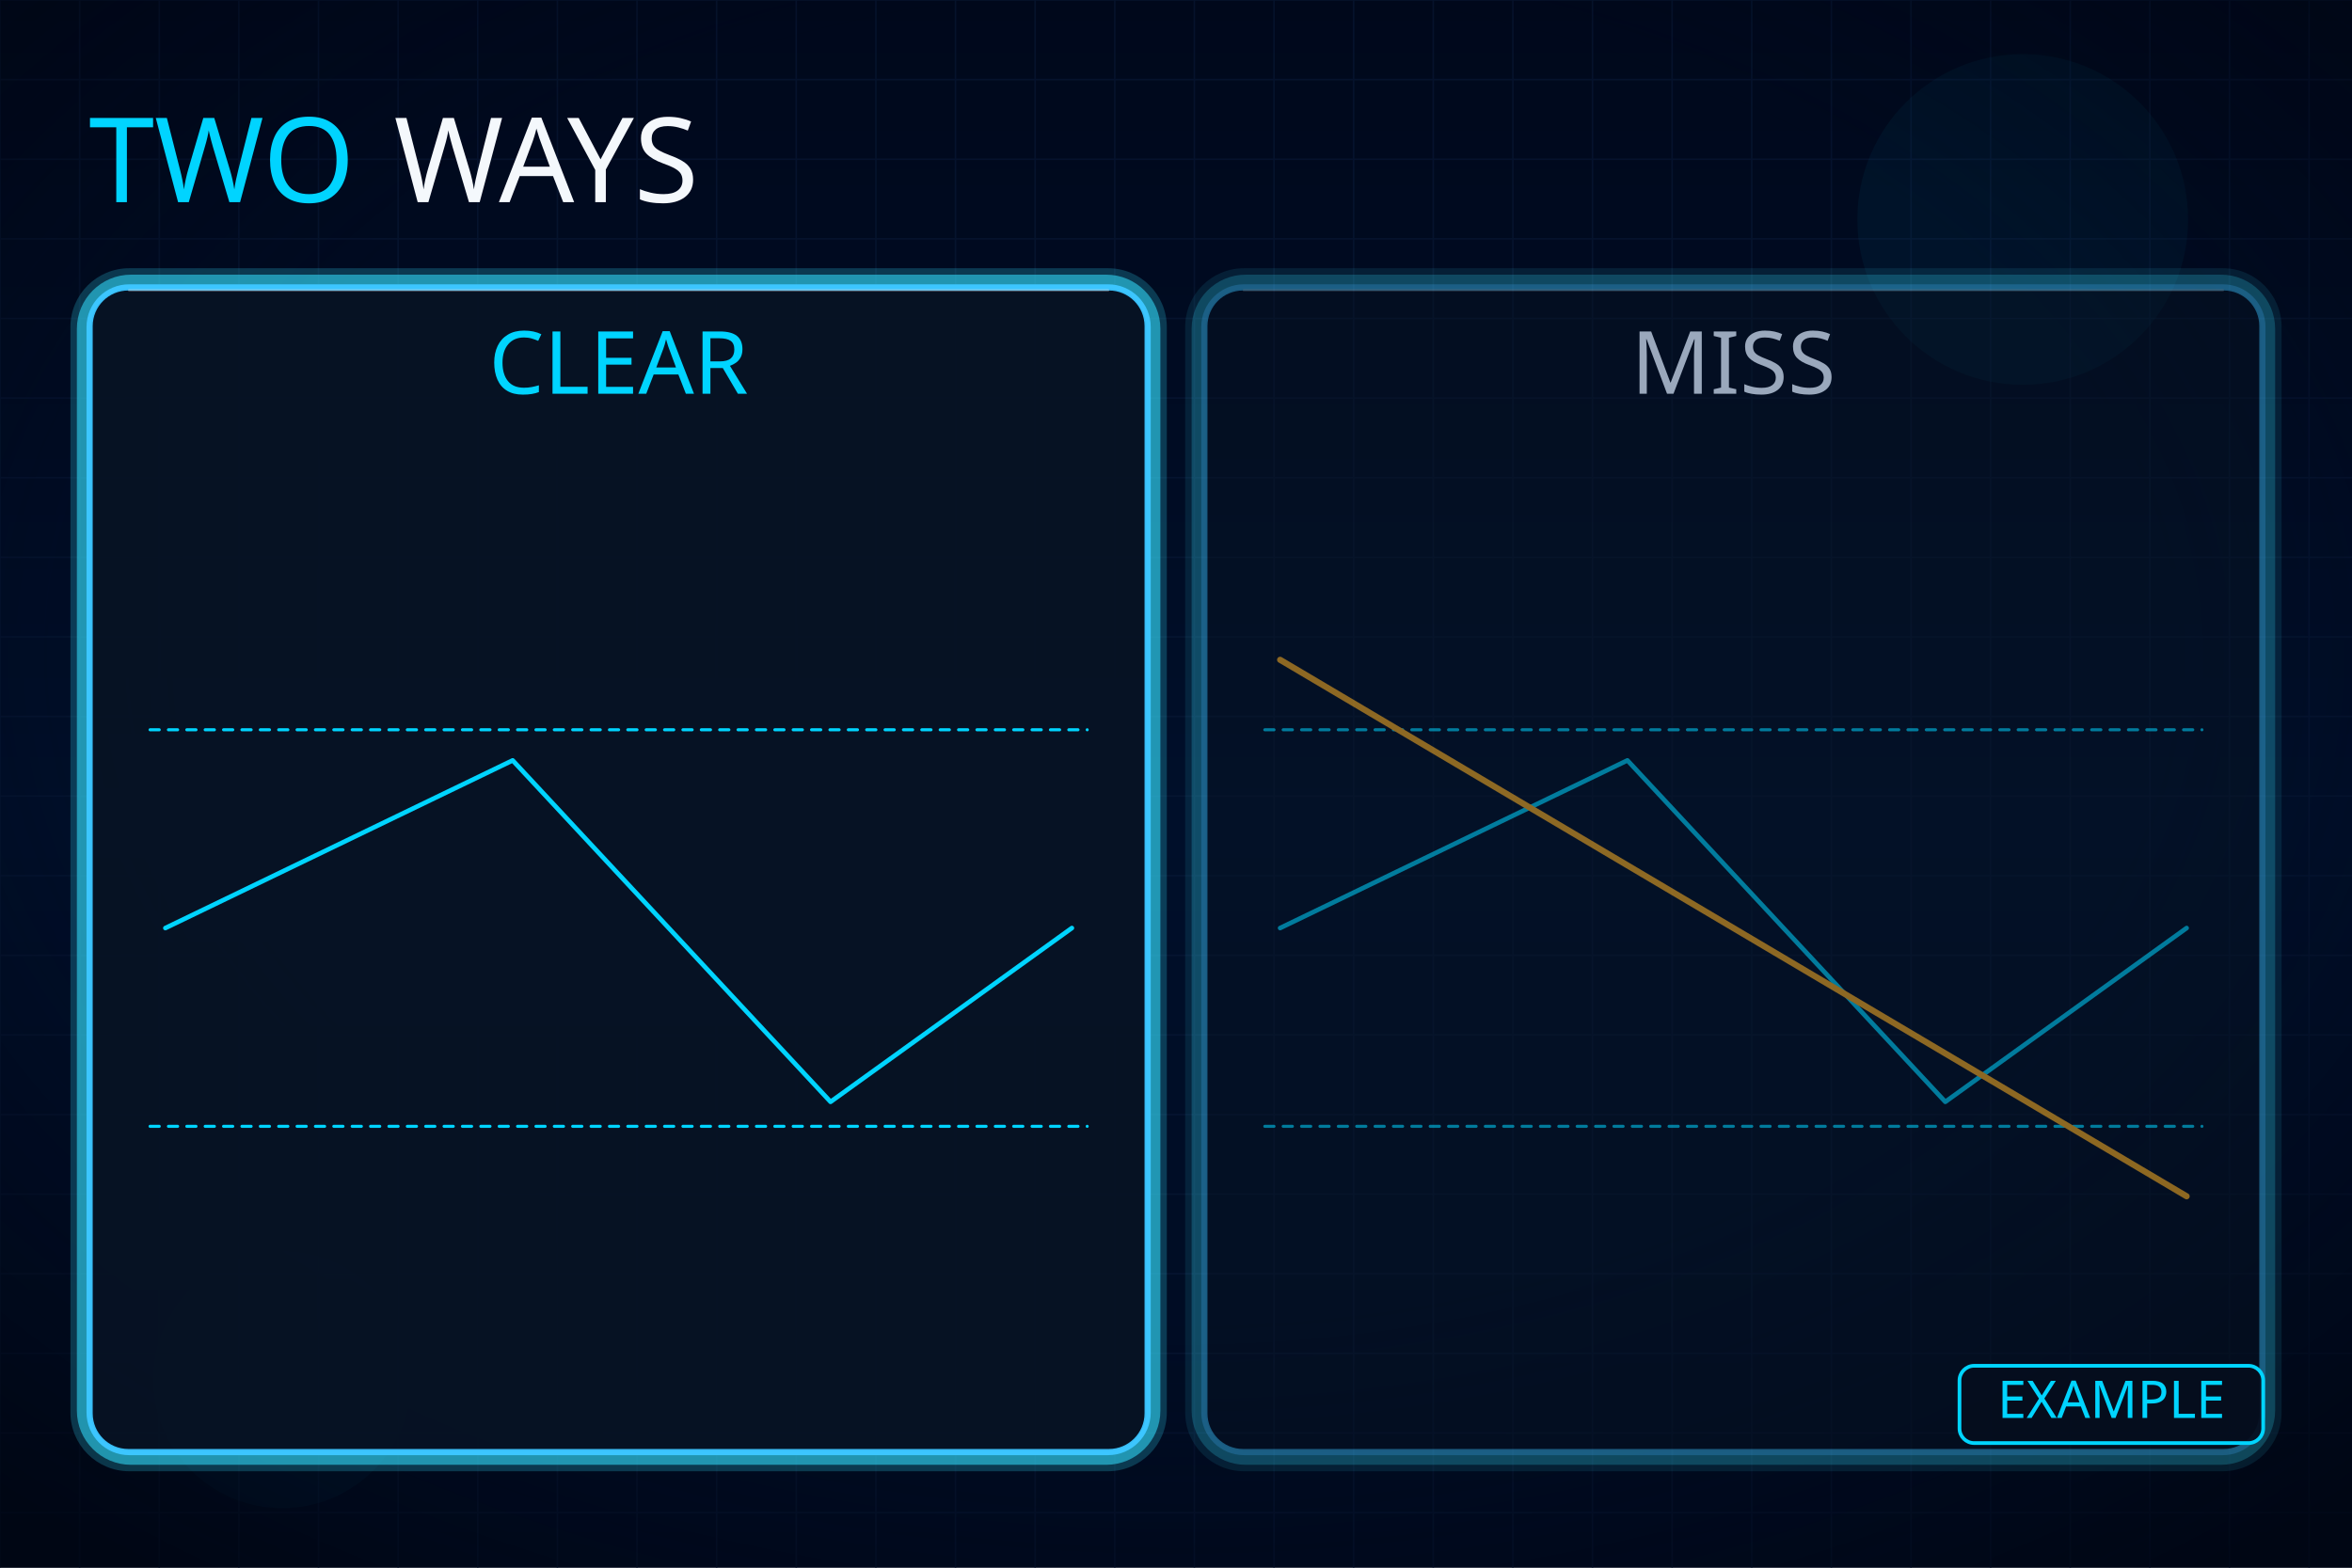
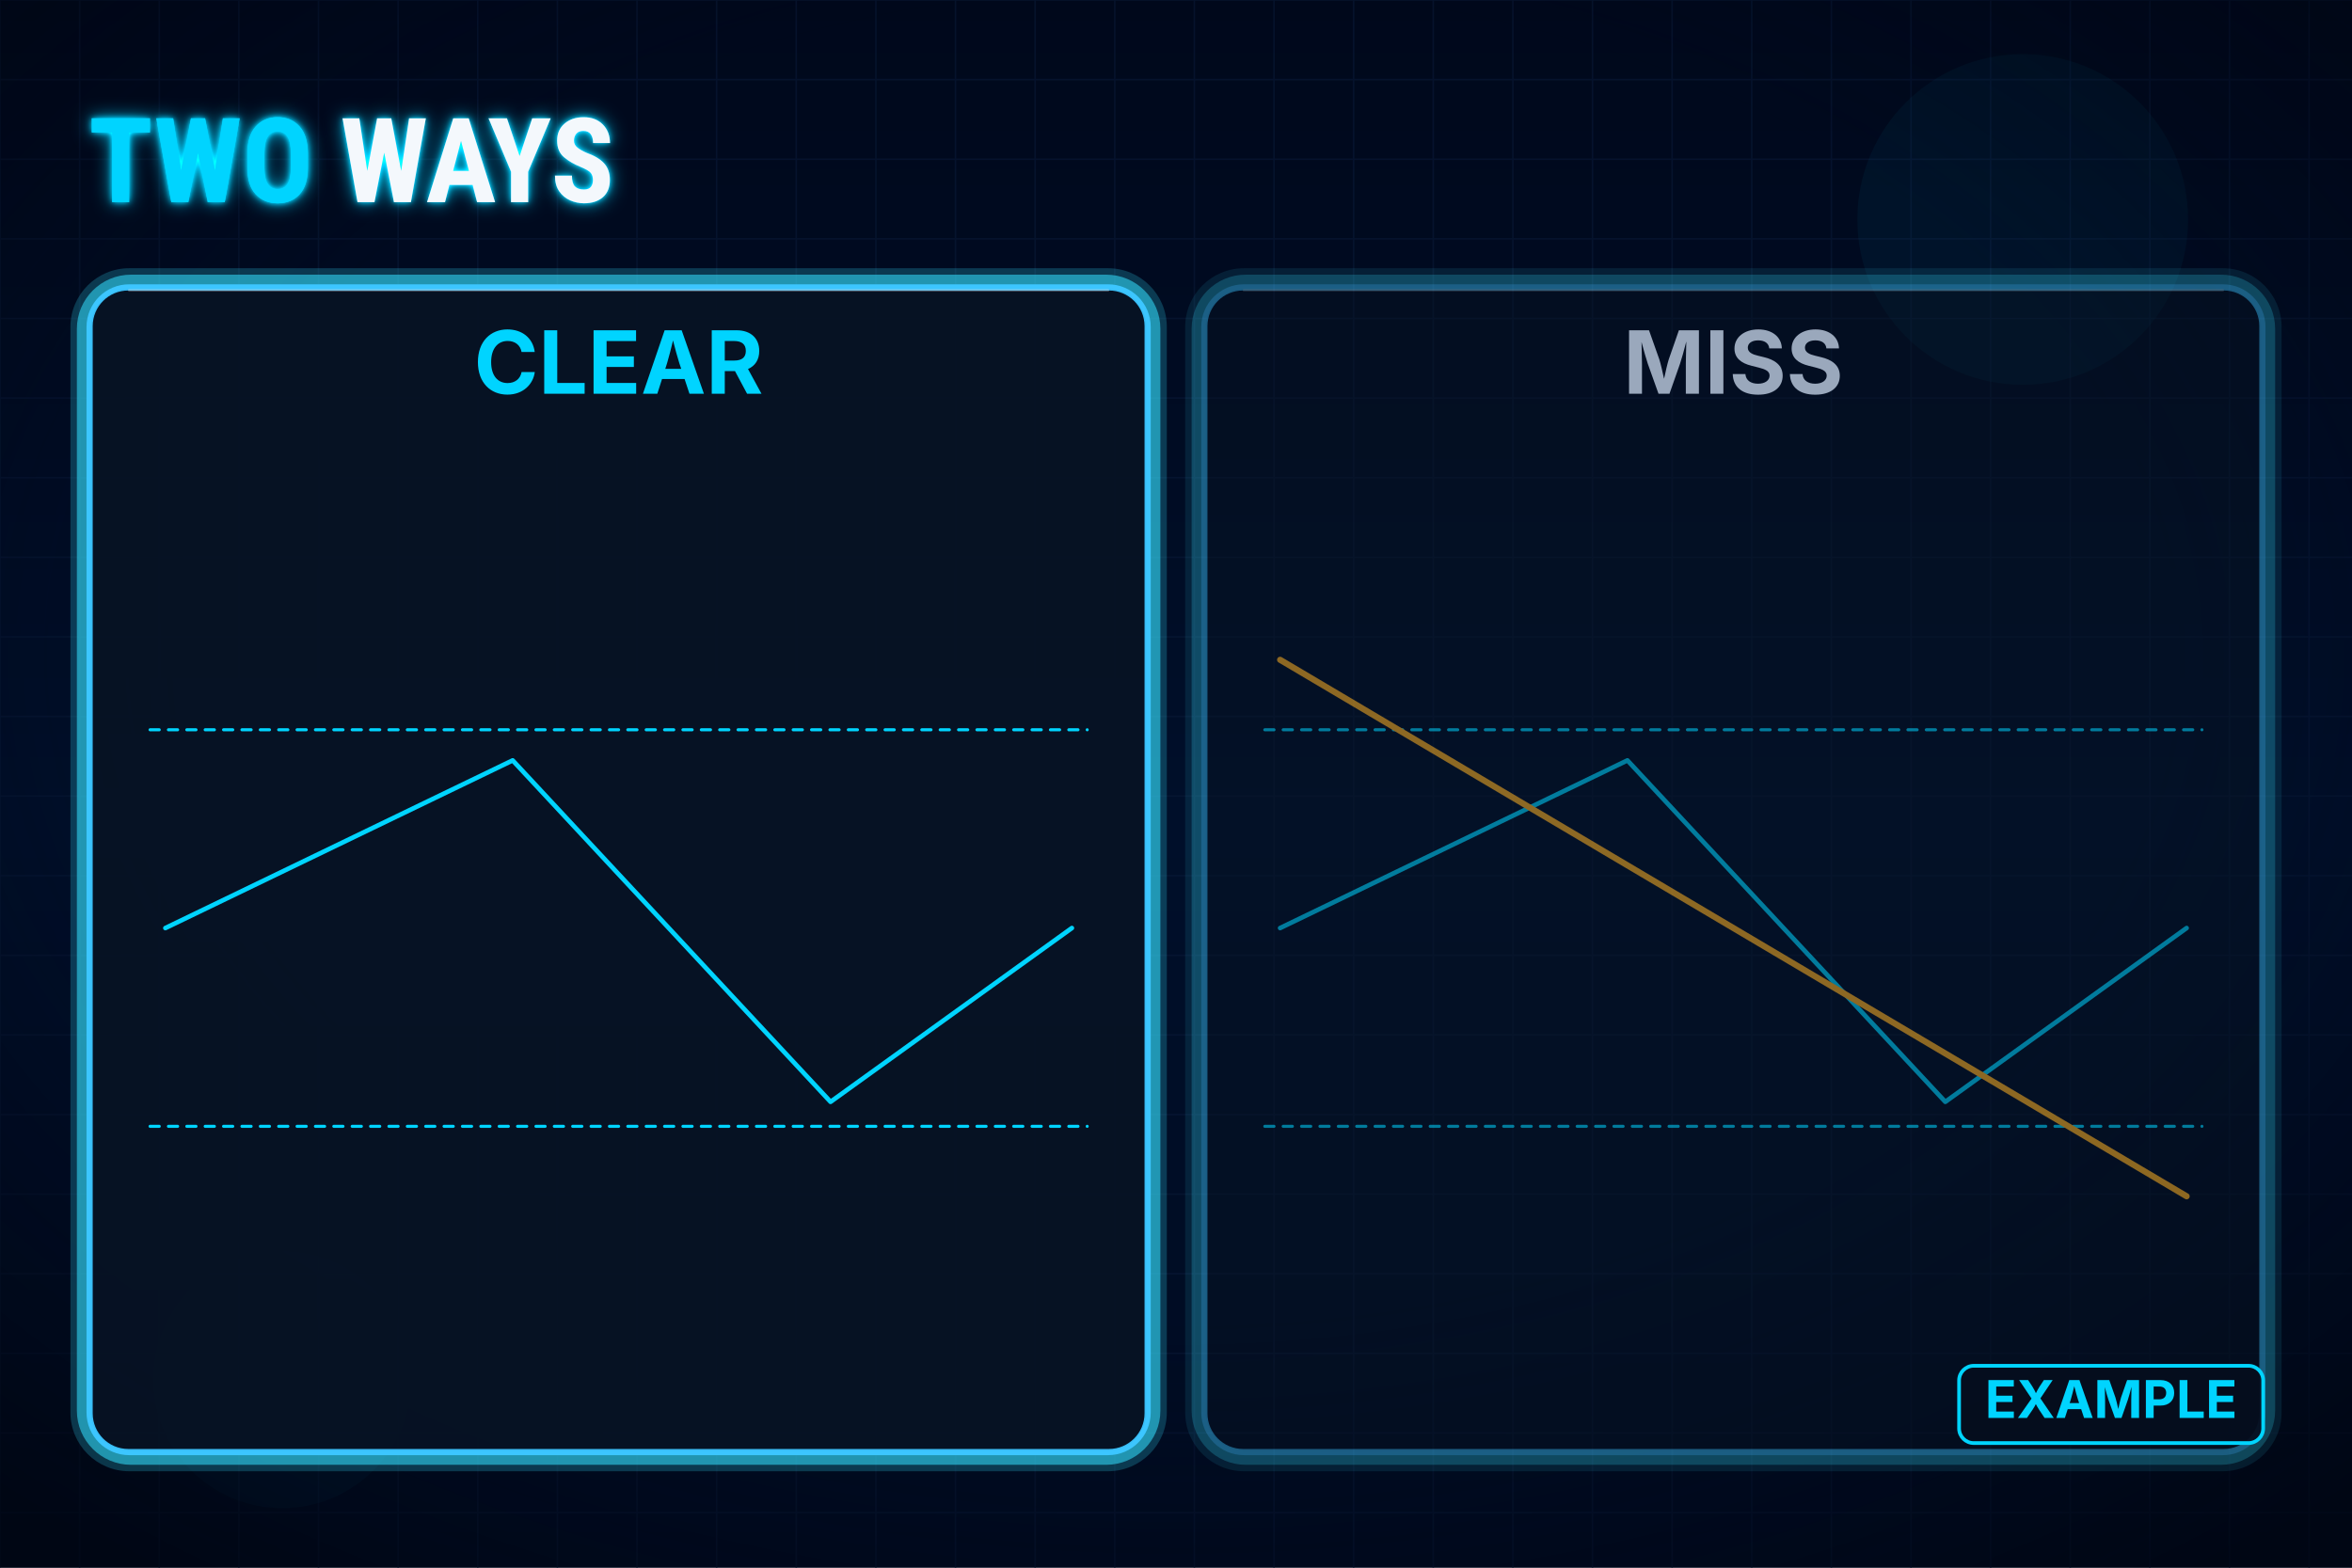
<svg xmlns="http://www.w3.org/2000/svg" width="1536" height="1024" viewBox="0 0 1536 1024">
  <defs>
    <style>
- @font-face { font-family: "Engine Regular"; src: url("../../../illustration_engine/assets/fonts/Inter-Regular.ttf") format("truetype"); font-weight: 400; font-style: normal; }
- @font-face { font-family: "Engine Semi"; src: url("../../../illustration_engine/assets/fonts/Inter-SemiBold.ttf") format("truetype"); font-weight: 400; font-style: normal; }
- @font-face { font-family: "Engine Bold"; src: url("../../../illustration_engine/assets/fonts/Inter-Bold.ttf") format("truetype"); font-weight: 400; font-style: normal; }
- @font-face { font-family: "Engine Condensed"; src: url("../../../illustration_engine/assets/fonts/RobotoCondensed-Bold.ttf") format("truetype"); font-weight: 400; font-style: normal; }
+ @font-face { font-family: "Inter"; src: url("file:///agent/repos/claude/skills/illustration-engine/illustration_engine/assets/fonts/Inter-Regular.ttf") format("truetype"); font-weight: normal; font-style: normal; }
+ @font-face { font-family: "Inter"; src: url("file:///agent/repos/claude/skills/illustration-engine/illustration_engine/assets/fonts/Inter-SemiBold.ttf") format("truetype"); font-weight: bold; font-style: normal; }
+ @font-face { font-family: "Inter"; src: url("file:///agent/repos/claude/skills/illustration-engine/illustration_engine/assets/fonts/Inter-Bold.ttf") format("truetype"); font-weight: bold; font-style: normal; }
+ @font-face { font-family: "Roboto Condensed"; src: url("file:///agent/repos/claude/skills/illustration-engine/illustration_engine/assets/fonts/RobotoCondensed-Bold.ttf") format("truetype"); font-weight: bold; font-style: normal; }
</style>
    <linearGradient id="bg1" x1="0" y1="0" x2="0" y2="1">
      <stop offset="0%" stop-color="#00081B" />
      <stop offset="52%" stop-color="#000F2A" />
      <stop offset="100%" stop-color="#000B21" />
    </linearGradient>
    <radialGradient id="vig2" cx="50%" cy="42%" r="72%">
      <stop offset="58%" stop-color="#00081B" stop-opacity="0" />
      <stop offset="100%" stop-color="#00040F" stop-opacity="0.72" />
    </radialGradient>
+     <filter id="bloom" x="-80%" y="-80%" width="260%" height="260%" color-interpolation-filters="sRGB">
+       <feGaussianBlur in="SourceGraphic" stdDeviation="6" result="wide" />
+       <feGaussianBlur in="SourceGraphic" stdDeviation="1.92" result="tight" />
+       <feComposite in="wide" in2="tight" operator="arithmetic" k1="0" k2="1" k3="1" k4="0" result="add" />
+       <feMerge>
+         <feMergeNode in="add" />
+         <feMergeNode in="SourceGraphic" />
+       </feMerge>
+     </filter>
  </defs>
  <rect x="0" y="0" width="1536" height="1024" rx="0" ry="0" fill="url(#bg1)" fill-opacity="1" stroke="none" stroke-width="0" stroke-opacity="1" />
  <g opacity="0.55">
    <line x1="0" y1="0" x2="0" y2="1024" stroke="#0A1A38" stroke-width="1" stroke-linecap="round" stroke-opacity="1" />
    <line x1="52" y1="0" x2="52" y2="1024" stroke="#0A1A38" stroke-width="1" stroke-linecap="round" stroke-opacity="1" />
    <line x1="104" y1="0" x2="104" y2="1024" stroke="#0A1A38" stroke-width="1" stroke-linecap="round" stroke-opacity="1" />
    <line x1="156" y1="0" x2="156" y2="1024" stroke="#0A1A38" stroke-width="1" stroke-linecap="round" stroke-opacity="1" />
    <line x1="208" y1="0" x2="208" y2="1024" stroke="#0A1A38" stroke-width="1" stroke-linecap="round" stroke-opacity="1" />
    <line x1="260" y1="0" x2="260" y2="1024" stroke="#0A1A38" stroke-width="1" stroke-linecap="round" stroke-opacity="1" />
    <line x1="312" y1="0" x2="312" y2="1024" stroke="#0A1A38" stroke-width="1" stroke-linecap="round" stroke-opacity="1" />
    <line x1="364" y1="0" x2="364" y2="1024" stroke="#0A1A38" stroke-width="1" stroke-linecap="round" stroke-opacity="1" />
    <line x1="416" y1="0" x2="416" y2="1024" stroke="#0A1A38" stroke-width="1" stroke-linecap="round" stroke-opacity="1" />
    <line x1="468" y1="0" x2="468" y2="1024" stroke="#0A1A38" stroke-width="1" stroke-linecap="round" stroke-opacity="1" />
    <line x1="520" y1="0" x2="520" y2="1024" stroke="#0A1A38" stroke-width="1" stroke-linecap="round" stroke-opacity="1" />
    <line x1="572" y1="0" x2="572" y2="1024" stroke="#0A1A38" stroke-width="1" stroke-linecap="round" stroke-opacity="1" />
    <line x1="624" y1="0" x2="624" y2="1024" stroke="#0A1A38" stroke-width="1" stroke-linecap="round" stroke-opacity="1" />
    <line x1="676" y1="0" x2="676" y2="1024" stroke="#0A1A38" stroke-width="1" stroke-linecap="round" stroke-opacity="1" />
    <line x1="728" y1="0" x2="728" y2="1024" stroke="#0A1A38" stroke-width="1" stroke-linecap="round" stroke-opacity="1" />
    <line x1="780" y1="0" x2="780" y2="1024" stroke="#0A1A38" stroke-width="1" stroke-linecap="round" stroke-opacity="1" />
    <line x1="832" y1="0" x2="832" y2="1024" stroke="#0A1A38" stroke-width="1" stroke-linecap="round" stroke-opacity="1" />
    <line x1="884" y1="0" x2="884" y2="1024" stroke="#0A1A38" stroke-width="1" stroke-linecap="round" stroke-opacity="1" />
    <line x1="936" y1="0" x2="936" y2="1024" stroke="#0A1A38" stroke-width="1" stroke-linecap="round" stroke-opacity="1" />
    <line x1="988" y1="0" x2="988" y2="1024" stroke="#0A1A38" stroke-width="1" stroke-linecap="round" stroke-opacity="1" />
    <line x1="1040" y1="0" x2="1040" y2="1024" stroke="#0A1A38" stroke-width="1" stroke-linecap="round" stroke-opacity="1" />
    <line x1="1092" y1="0" x2="1092" y2="1024" stroke="#0A1A38" stroke-width="1" stroke-linecap="round" stroke-opacity="1" />
    <line x1="1144" y1="0" x2="1144" y2="1024" stroke="#0A1A38" stroke-width="1" stroke-linecap="round" stroke-opacity="1" />
    <line x1="1196" y1="0" x2="1196" y2="1024" stroke="#0A1A38" stroke-width="1" stroke-linecap="round" stroke-opacity="1" />
    <line x1="1248" y1="0" x2="1248" y2="1024" stroke="#0A1A38" stroke-width="1" stroke-linecap="round" stroke-opacity="1" />
    <line x1="1300" y1="0" x2="1300" y2="1024" stroke="#0A1A38" stroke-width="1" stroke-linecap="round" stroke-opacity="1" />
    <line x1="1352" y1="0" x2="1352" y2="1024" stroke="#0A1A38" stroke-width="1" stroke-linecap="round" stroke-opacity="1" />
    <line x1="1404" y1="0" x2="1404" y2="1024" stroke="#0A1A38" stroke-width="1" stroke-linecap="round" stroke-opacity="1" />
    <line x1="1456" y1="0" x2="1456" y2="1024" stroke="#0A1A38" stroke-width="1" stroke-linecap="round" stroke-opacity="1" />
    <line x1="1508" y1="0" x2="1508" y2="1024" stroke="#0A1A38" stroke-width="1" stroke-linecap="round" stroke-opacity="1" />
    <line x1="0" y1="0" x2="1536" y2="0" stroke="#0A1A38" stroke-width="1" stroke-linecap="round" stroke-opacity="1" />
    <line x1="0" y1="52" x2="1536" y2="52" stroke="#0A1A38" stroke-width="1" stroke-linecap="round" stroke-opacity="1" />
    <line x1="0" y1="104" x2="1536" y2="104" stroke="#0A1A38" stroke-width="1" stroke-linecap="round" stroke-opacity="1" />
    <line x1="0" y1="156" x2="1536" y2="156" stroke="#0A1A38" stroke-width="1" stroke-linecap="round" stroke-opacity="1" />
    <line x1="0" y1="208" x2="1536" y2="208" stroke="#0A1A38" stroke-width="1" stroke-linecap="round" stroke-opacity="1" />
    <line x1="0" y1="260" x2="1536" y2="260" stroke="#0A1A38" stroke-width="1" stroke-linecap="round" stroke-opacity="1" />
    <line x1="0" y1="312" x2="1536" y2="312" stroke="#0A1A38" stroke-width="1" stroke-linecap="round" stroke-opacity="1" />
    <line x1="0" y1="364" x2="1536" y2="364" stroke="#0A1A38" stroke-width="1" stroke-linecap="round" stroke-opacity="1" />
    <line x1="0" y1="416" x2="1536" y2="416" stroke="#0A1A38" stroke-width="1" stroke-linecap="round" stroke-opacity="1" />
    <line x1="0" y1="468" x2="1536" y2="468" stroke="#0A1A38" stroke-width="1" stroke-linecap="round" stroke-opacity="1" />
    <line x1="0" y1="520" x2="1536" y2="520" stroke="#0A1A38" stroke-width="1" stroke-linecap="round" stroke-opacity="1" />
    <line x1="0" y1="572" x2="1536" y2="572" stroke="#0A1A38" stroke-width="1" stroke-linecap="round" stroke-opacity="1" />
    <line x1="0" y1="624" x2="1536" y2="624" stroke="#0A1A38" stroke-width="1" stroke-linecap="round" stroke-opacity="1" />
    <line x1="0" y1="676" x2="1536" y2="676" stroke="#0A1A38" stroke-width="1" stroke-linecap="round" stroke-opacity="1" />
    <line x1="0" y1="728" x2="1536" y2="728" stroke="#0A1A38" stroke-width="1" stroke-linecap="round" stroke-opacity="1" />
    <line x1="0" y1="780" x2="1536" y2="780" stroke="#0A1A38" stroke-width="1" stroke-linecap="round" stroke-opacity="1" />
    <line x1="0" y1="832" x2="1536" y2="832" stroke="#0A1A38" stroke-width="1" stroke-linecap="round" stroke-opacity="1" />
    <line x1="0" y1="884" x2="1536" y2="884" stroke="#0A1A38" stroke-width="1" stroke-linecap="round" stroke-opacity="1" />
    <line x1="0" y1="936" x2="1536" y2="936" stroke="#0A1A38" stroke-width="1" stroke-linecap="round" stroke-opacity="1" />
    <line x1="0" y1="988" x2="1536" y2="988" stroke="#0A1A38" stroke-width="1" stroke-linecap="round" stroke-opacity="1" />
  </g>
  <circle cx="1320.96" cy="143.36" r="108" fill="#00D4FF" fill-opacity="0.045" stroke="none" stroke-width="0" />
  <circle cx="184.32" cy="901.12" r="84" fill="#00D4FF" fill-opacity="0.045" stroke="none" stroke-width="0" />
  <rect x="0" y="0" width="1536" height="1024" rx="0" ry="0" fill="url(#vig2)" fill-opacity="1" stroke="none" stroke-width="0" stroke-opacity="1" />
-   <text x="58" y="132.04" fill="#00D4FF" fill-opacity="1" font-family="Engine Condensed" font-size="77" text-anchor="start">TWO</text>
-   <text x="257.29" y="132.04" fill="#F4F8FC" fill-opacity="1" font-family="Engine Condensed" font-size="77" text-anchor="start">WAYS</text>
+   <text x="58" y="132.04" fill="#00D4FF" fill-opacity="0.85" font-family="Roboto Condensed" font-weight="bold" font-size="77" text-anchor="start" filter="url(#bloom)">TWO</text>
+   <text x="58" y="132.04" fill="#00D4FF" fill-opacity="1" font-family="Roboto Condensed" font-weight="bold" font-size="77" text-anchor="start">TWO</text>
+   <text x="222" y="132.04" fill="#00D4FF" fill-opacity="0.85" font-family="Roboto Condensed" font-weight="bold" font-size="77" text-anchor="start" filter="url(#bloom)">WAYS</text>
+   <text x="222" y="132.04" fill="#F4F8FC" fill-opacity="1" font-family="Roboto Condensed" font-weight="bold" font-size="77" text-anchor="start">WAYS</text>
  <rect x="46" y="175.2" width="716" height="785.8" rx="38.4" ry="38.4" fill="#33E0FF" fill-opacity="0.22" stroke="none" stroke-width="0" stroke-opacity="1" />
  <rect x="54.4" y="183.6" width="699.2" height="769" rx="31.2" ry="31.2" fill="none" fill-opacity="1" stroke="#33E0FF" stroke-width="8.4" stroke-opacity="0.55" />
  <rect x="58" y="187.2" width="692" height="761.8" rx="26.4" ry="26.4" fill="#060E1E" fill-opacity="0.9" stroke="#3CC6FF" stroke-width="3" stroke-opacity="1" />
  <rect x="59.8" y="189" width="688.4" height="758.2" rx="24" ry="24" fill="none" fill-opacity="1" stroke="#3CC6FF" stroke-width="1.5" stroke-opacity="0.95" />
  <line x1="84.4" y1="189.6" x2="723.6" y2="189.6" stroke="#F4F8FC" stroke-width="1.68" stroke-linecap="round" stroke-opacity="0.28" />
  <g opacity="0.45">
    <rect x="774" y="175.2" width="716" height="785.8" rx="38.4" ry="38.4" fill="#33E0FF" fill-opacity="0.22" stroke="none" stroke-width="0" stroke-opacity="1" />
    <rect x="782.4" y="183.6" width="699.2" height="769" rx="31.2" ry="31.2" fill="none" fill-opacity="1" stroke="#33E0FF" stroke-width="8.4" stroke-opacity="0.55" />
    <rect x="786" y="187.2" width="692" height="761.8" rx="26.4" ry="26.4" fill="#060E1E" fill-opacity="0.9" stroke="#3CC6FF" stroke-width="3" stroke-opacity="1" />
    <rect x="787.8" y="189" width="688.4" height="758.2" rx="24" ry="24" fill="none" fill-opacity="1" stroke="#3CC6FF" stroke-width="1.5" stroke-opacity="0.95" />
    <line x1="812.4" y1="189.6" x2="1451.6" y2="189.6" stroke="#F4F8FC" stroke-width="1.68" stroke-linecap="round" stroke-opacity="0.28" />
  </g>
-   <text x="404" y="257.2" fill="#00D4FF" fill-opacity="1" font-family="Engine Bold" font-size="57" text-anchor="middle">CLEAR</text>
-   <text x="1132" y="257.2" fill="#9AA8BC" fill-opacity="1" font-family="Engine Bold" font-size="57" text-anchor="middle">MISS</text>
+   <text x="404" y="257.2" fill="#00D4FF" fill-opacity="1" font-family="Inter" font-weight="bold" font-size="57" text-anchor="middle">CLEAR</text>
+   <text x="1132" y="257.2" fill="#9AA8BC" fill-opacity="1" font-family="Inter" font-weight="bold" font-size="57" text-anchor="middle">MISS</text>
  <line x1="98" y1="476.68" x2="710" y2="476.68" stroke="#00D4FF" stroke-width="2" stroke-linecap="round" stroke-opacity="1" stroke-dasharray="6 6" />
  <line x1="98" y1="735.7" x2="710" y2="735.7" stroke="#00D4FF" stroke-width="2" stroke-linecap="round" stroke-opacity="1" stroke-dasharray="6 6" />
  <polyline points="108,606.19 334.8,496.68 542.4,719.7 700,606.19" fill="none" stroke="#00D4FF" stroke-width="3" stroke-linejoin="round" stroke-linecap="round" stroke-opacity="1" />
  <g opacity="0.55">
    <line x1="826" y1="476.68" x2="1438" y2="476.68" stroke="#00D4FF" stroke-width="2" stroke-linecap="round" stroke-opacity="1" stroke-dasharray="6 6" />
    <line x1="826" y1="735.7" x2="1438" y2="735.7" stroke="#00D4FF" stroke-width="2" stroke-linecap="round" stroke-opacity="1" stroke-dasharray="6 6" />
    <polyline points="836,606.19 1062.8,496.68 1270.4,719.7 1428,606.19" fill="none" stroke="#00D4FF" stroke-width="3" stroke-linejoin="round" stroke-linecap="round" stroke-opacity="1" />
    <line x1="836" y1="430.98" x2="1428" y2="781.4" stroke="#FFB020" stroke-width="4" stroke-linecap="round" stroke-opacity="1" />
  </g>
-   <rect x="1279.67" y="892.12" width="198.33" height="50.48" rx="9.6" ry="9.6" fill="#060E1E" fill-opacity="0.92" stroke="#00D4FF" stroke-width="2.4" stroke-opacity="1" />
-   <text x="1378.83" y="926.2" fill="#00D4FF" fill-opacity="1" font-family="Engine Bold" font-size="34" text-anchor="middle">EXAMPLE</text>
+   <rect x="1279.4" y="892.12" width="198.6" height="50.48" rx="9.6" ry="9.6" fill="#060E1E" fill-opacity="0.92" stroke="#00D4FF" stroke-width="2.4" stroke-opacity="1" />
+   <text x="1378.7" y="926.2" fill="#00D4FF" fill-opacity="1" font-family="Inter" font-weight="bold" font-size="34" text-anchor="middle">EXAMPLE</text>
</svg>
